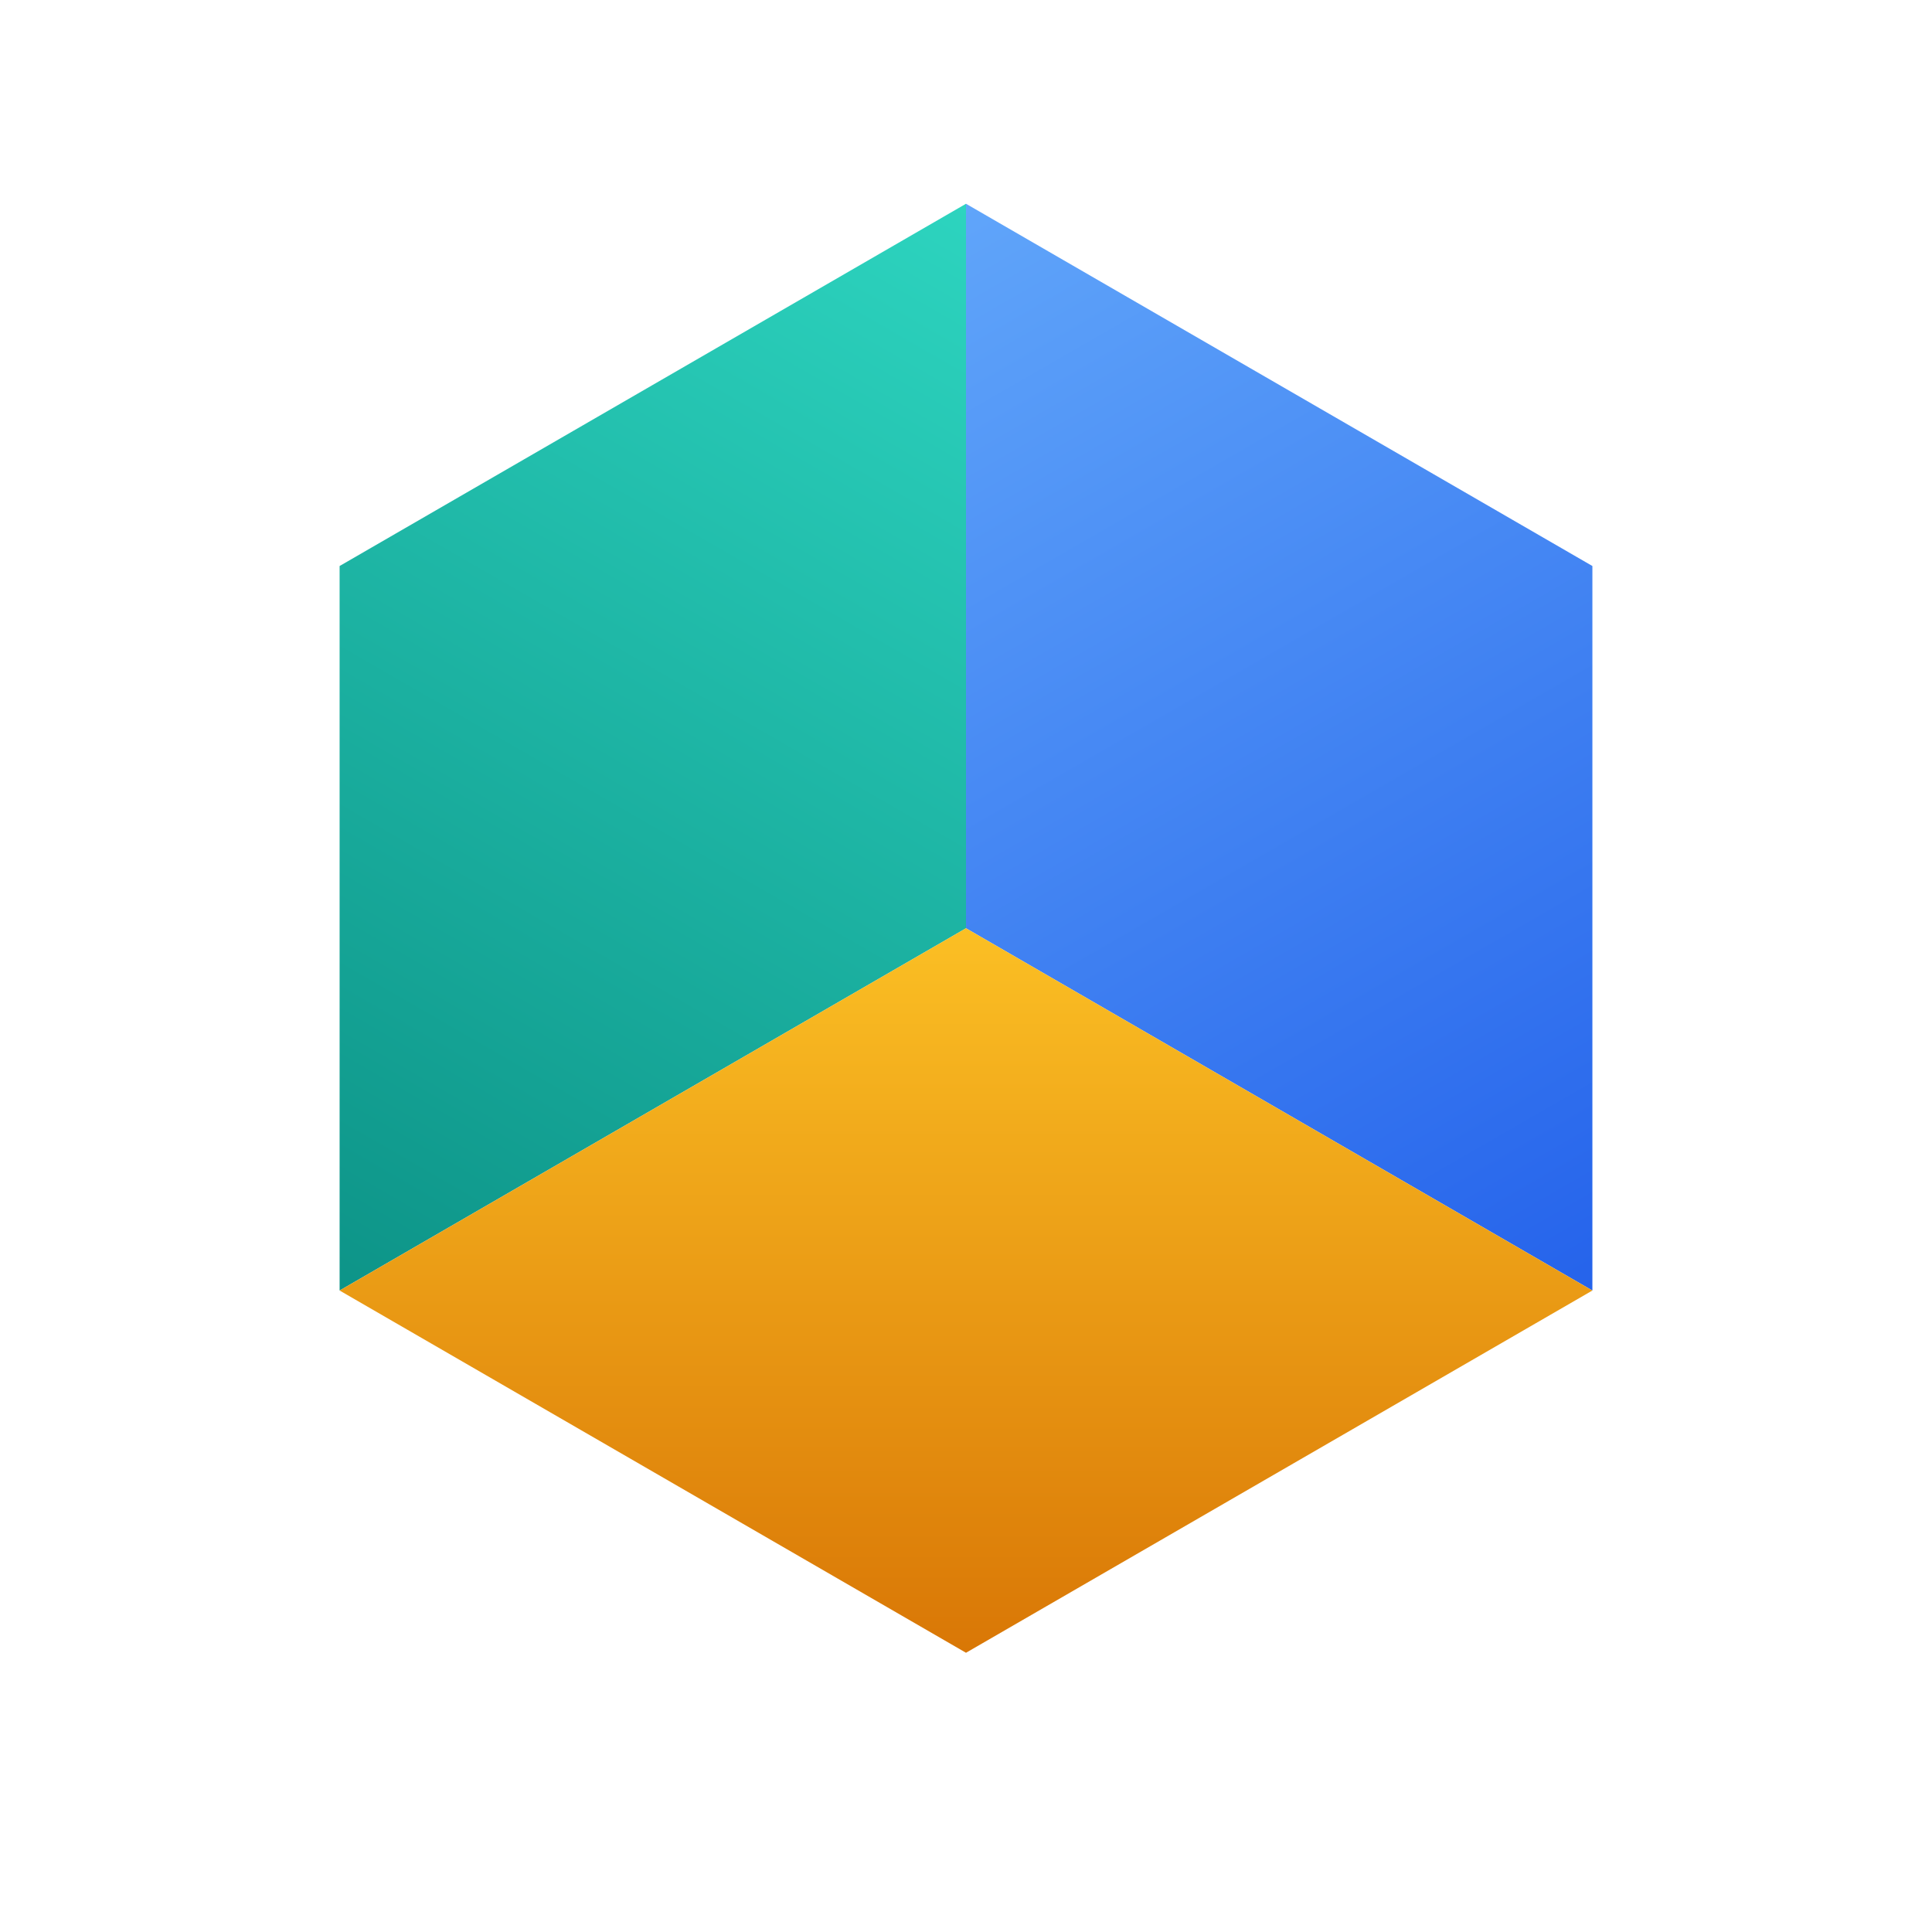
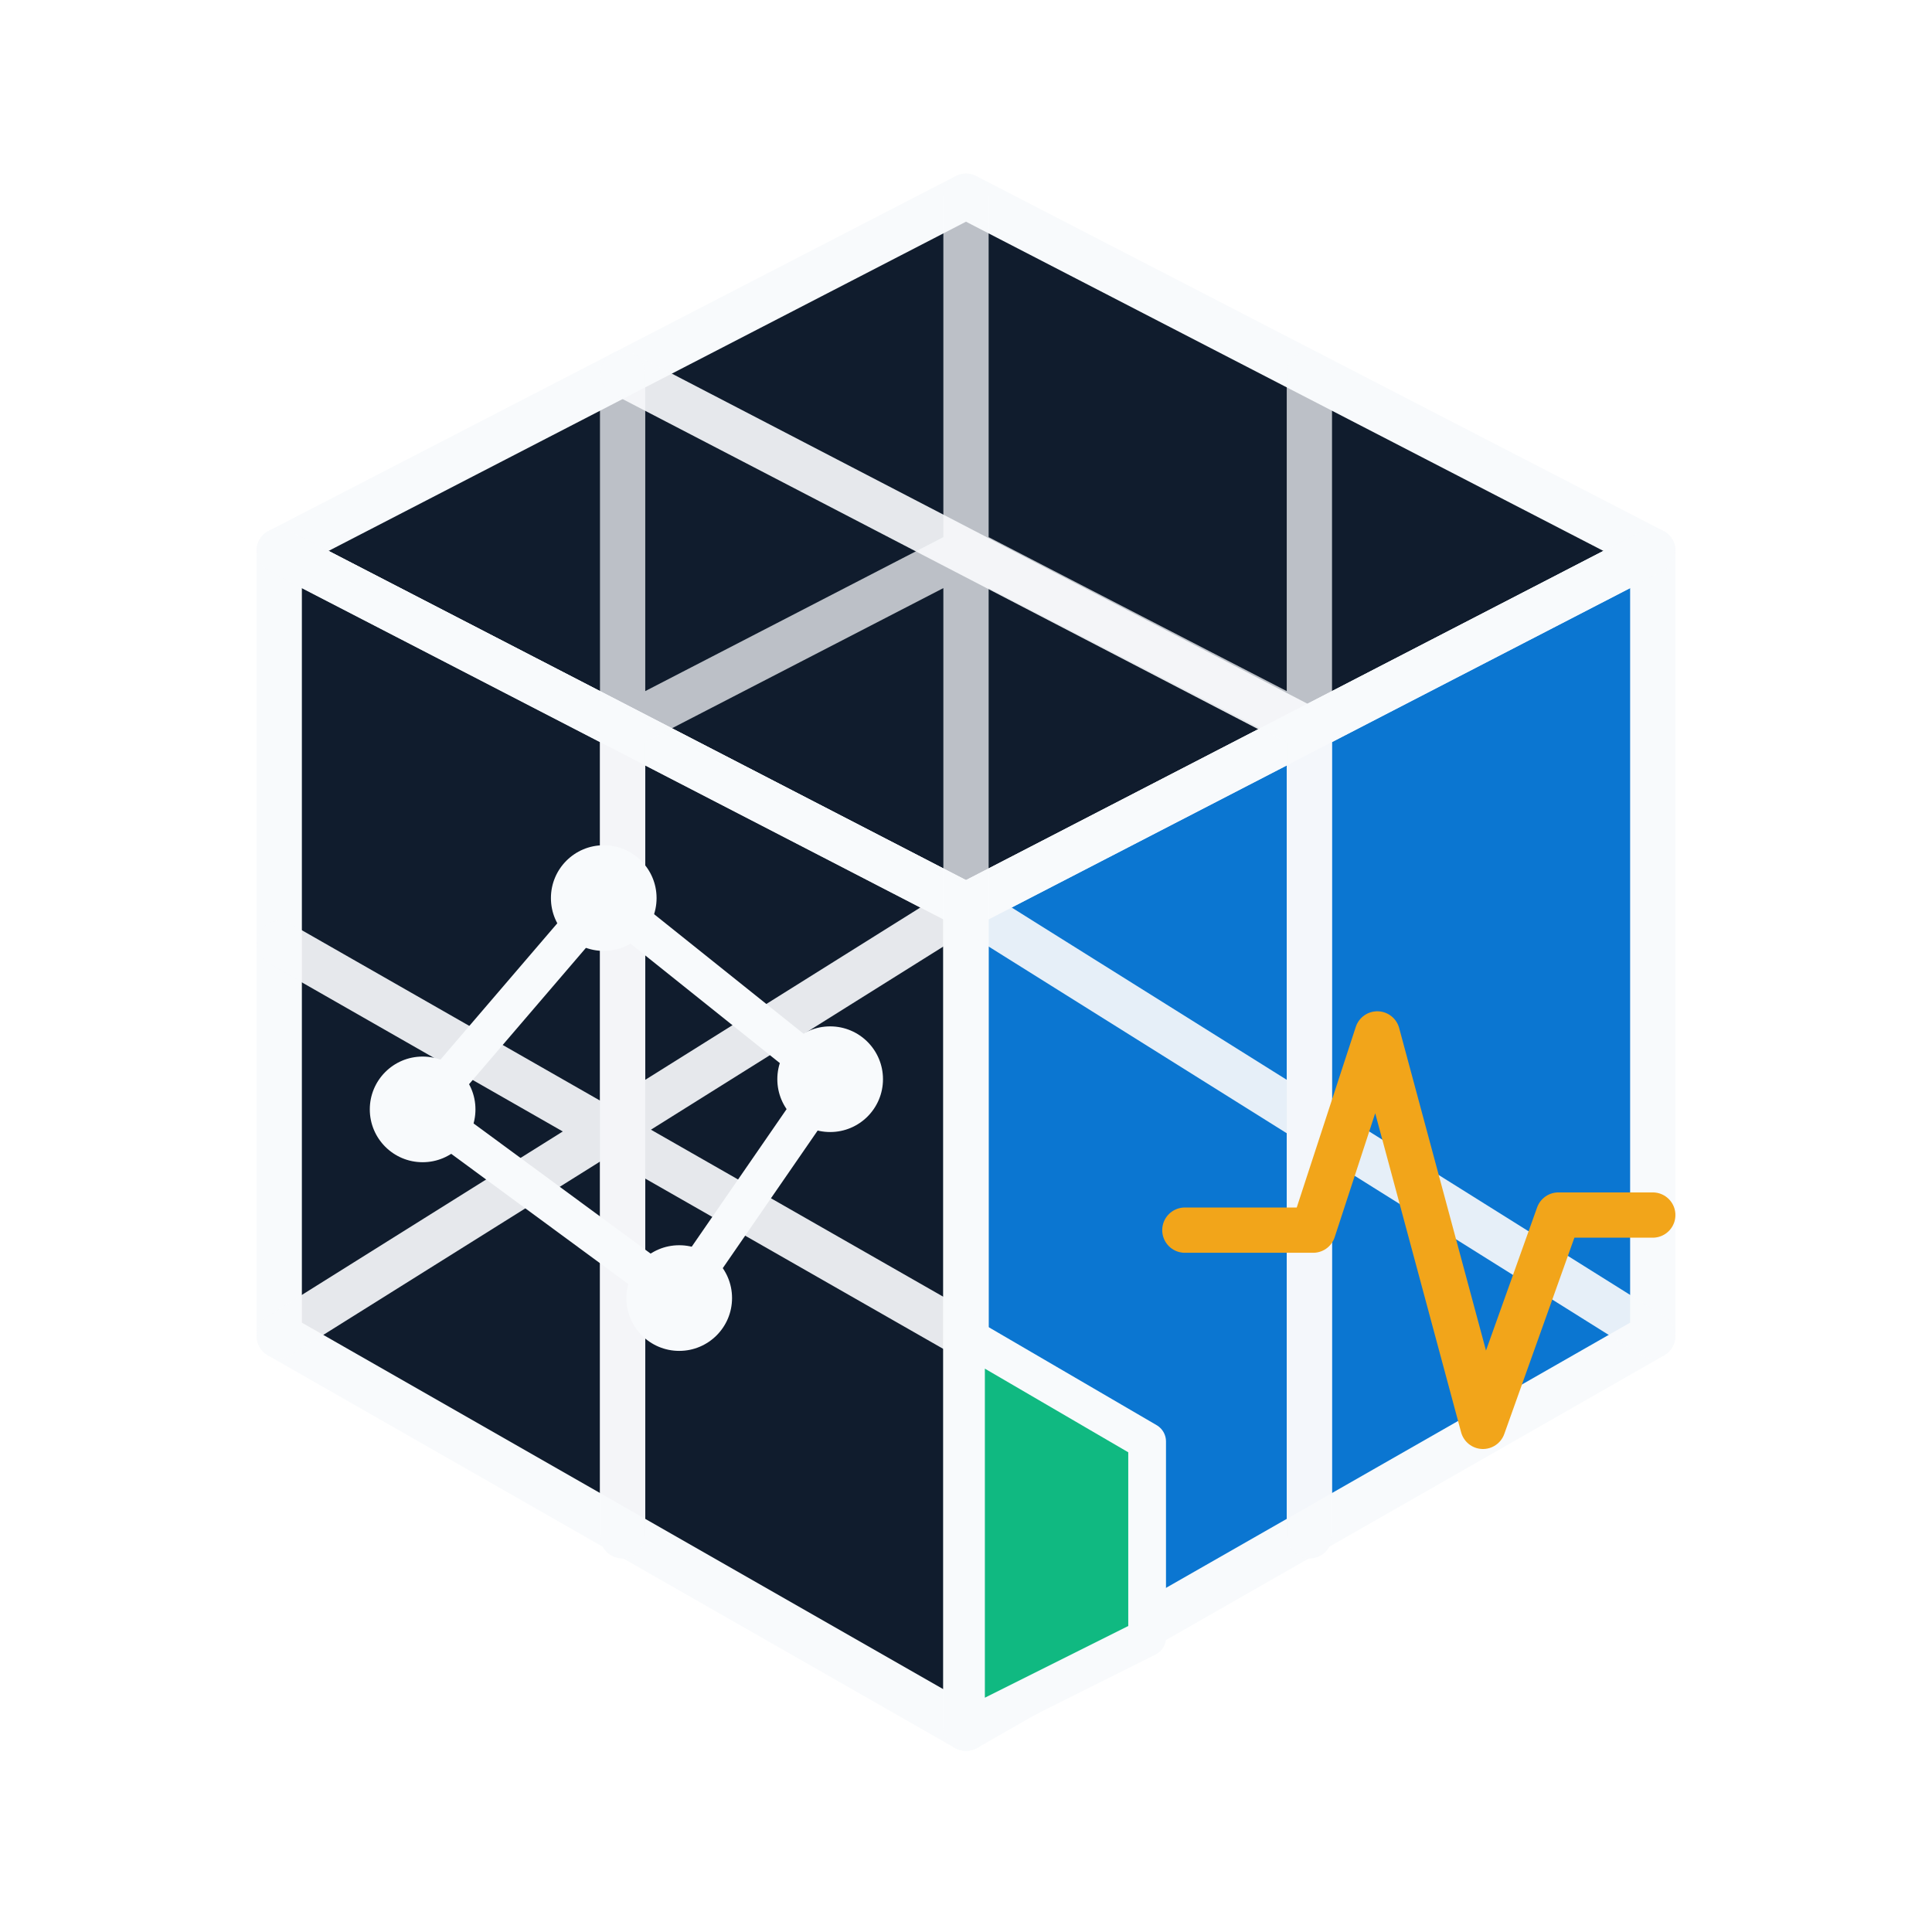
<svg xmlns="http://www.w3.org/2000/svg" viewBox="0 0 512 512" fill="none">
-   <defs>
-     <linearGradient id="face-right" x1="256" y1="54" x2="422" y2="342" gradientUnits="userSpaceOnUse">
-       <stop offset="0%" stop-color="#60A5FA" />
-       <stop offset="100%" stop-color="#2563EB" />
-     </linearGradient>
-     <linearGradient id="face-left" x1="256" y1="54" x2="90" y2="342" gradientUnits="userSpaceOnUse">
-       <stop offset="0%" stop-color="#2DD4BF" />
-       <stop offset="100%" stop-color="#0D9488" />
-     </linearGradient>
-     <linearGradient id="face-bottom" x1="256" y1="246" x2="256" y2="438" gradientUnits="userSpaceOnUse">
-       <stop offset="0%" stop-color="#FBBF24" />
-       <stop offset="100%" stop-color="#D97706" />
-     </linearGradient>
-   </defs>
-   <polygon points="256,246 256,54 422,150 422,342" fill="url(#face-right)" />
-   <polygon points="256,246 256,54 90,150 90,342" fill="url(#face-left)" />
-   <polygon points="256,246 422,342 256,438 90,342" fill="url(#face-bottom)" />
+   <g stroke="#F8FAFC" stroke-width="12" stroke-linejoin="round" stroke-linecap="round">
+     <polygon points="256,52 438,146 256,240 74,146" fill="#101C2D" />
+     <polygon points="74,146 256,240 256,458 74,354" fill="#101C2D" />
+     <polygon points="256,240 438,146 438,354 256,458" fill="#0B76D1" />
+     <path d="M165 99 346 193M74 250l182 104M165 407V193M347 407V193M74 354l182-114 182 114M74 146l182 94 182-94" fill="none" opacity="0.92" />
+     <path d="M165 193 256 146 347 193M165 99v308M347 99v308M256 52v406" fill="none" opacity="0.74" />
+     <path d="M112 294 160 238 220 286 180 344 112 294Z" fill="none" stroke-width="10" />
+     <g fill="#F8FAFC" stroke="none">
+       <circle cx="112" cy="294" r="14" />
+       <circle cx="160" cy="238" r="14" />
+       <circle cx="220" cy="286" r="14" />
+       <circle cx="180" cy="344" r="14" />
+     </g>
+     <polygon points="256,354 304,382 304,434 256,458" fill="#10B981" stroke-width="10" />
+     <path d="M314 326h34l17-52 28 104 20-56h25" fill="none" stroke="#F2A51A" stroke-width="12" />
+   </g>
</svg>
